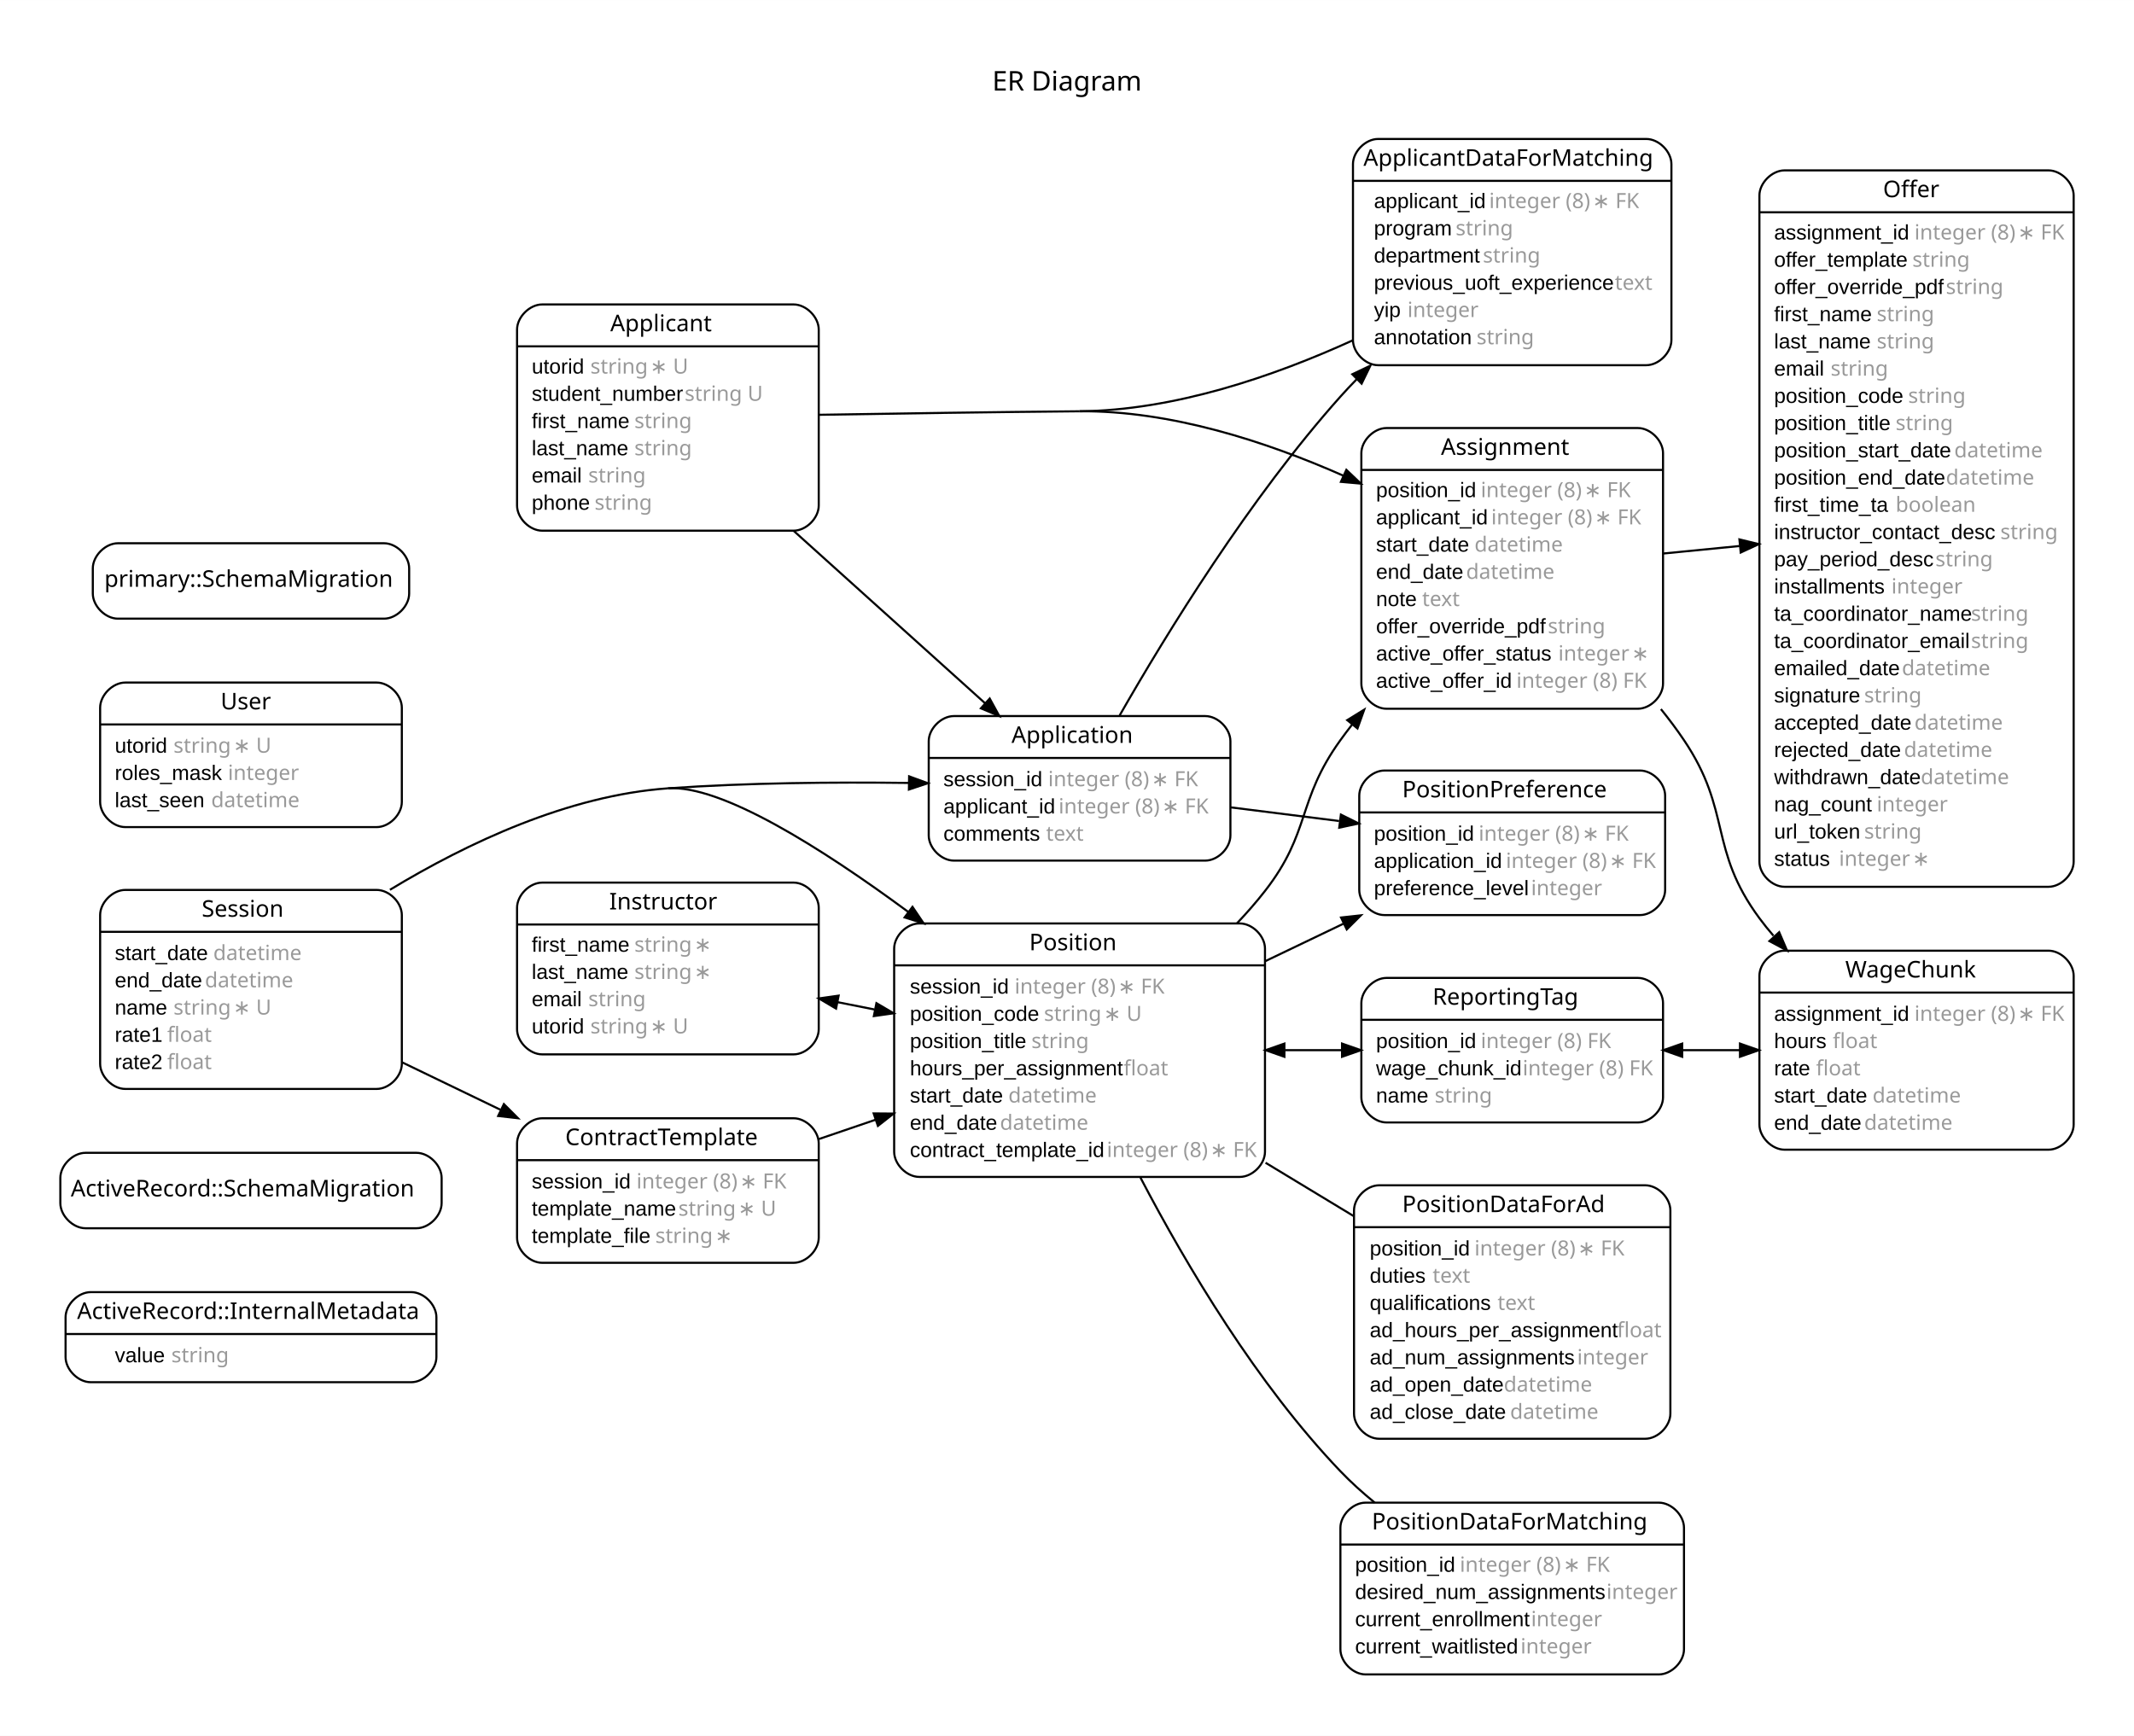
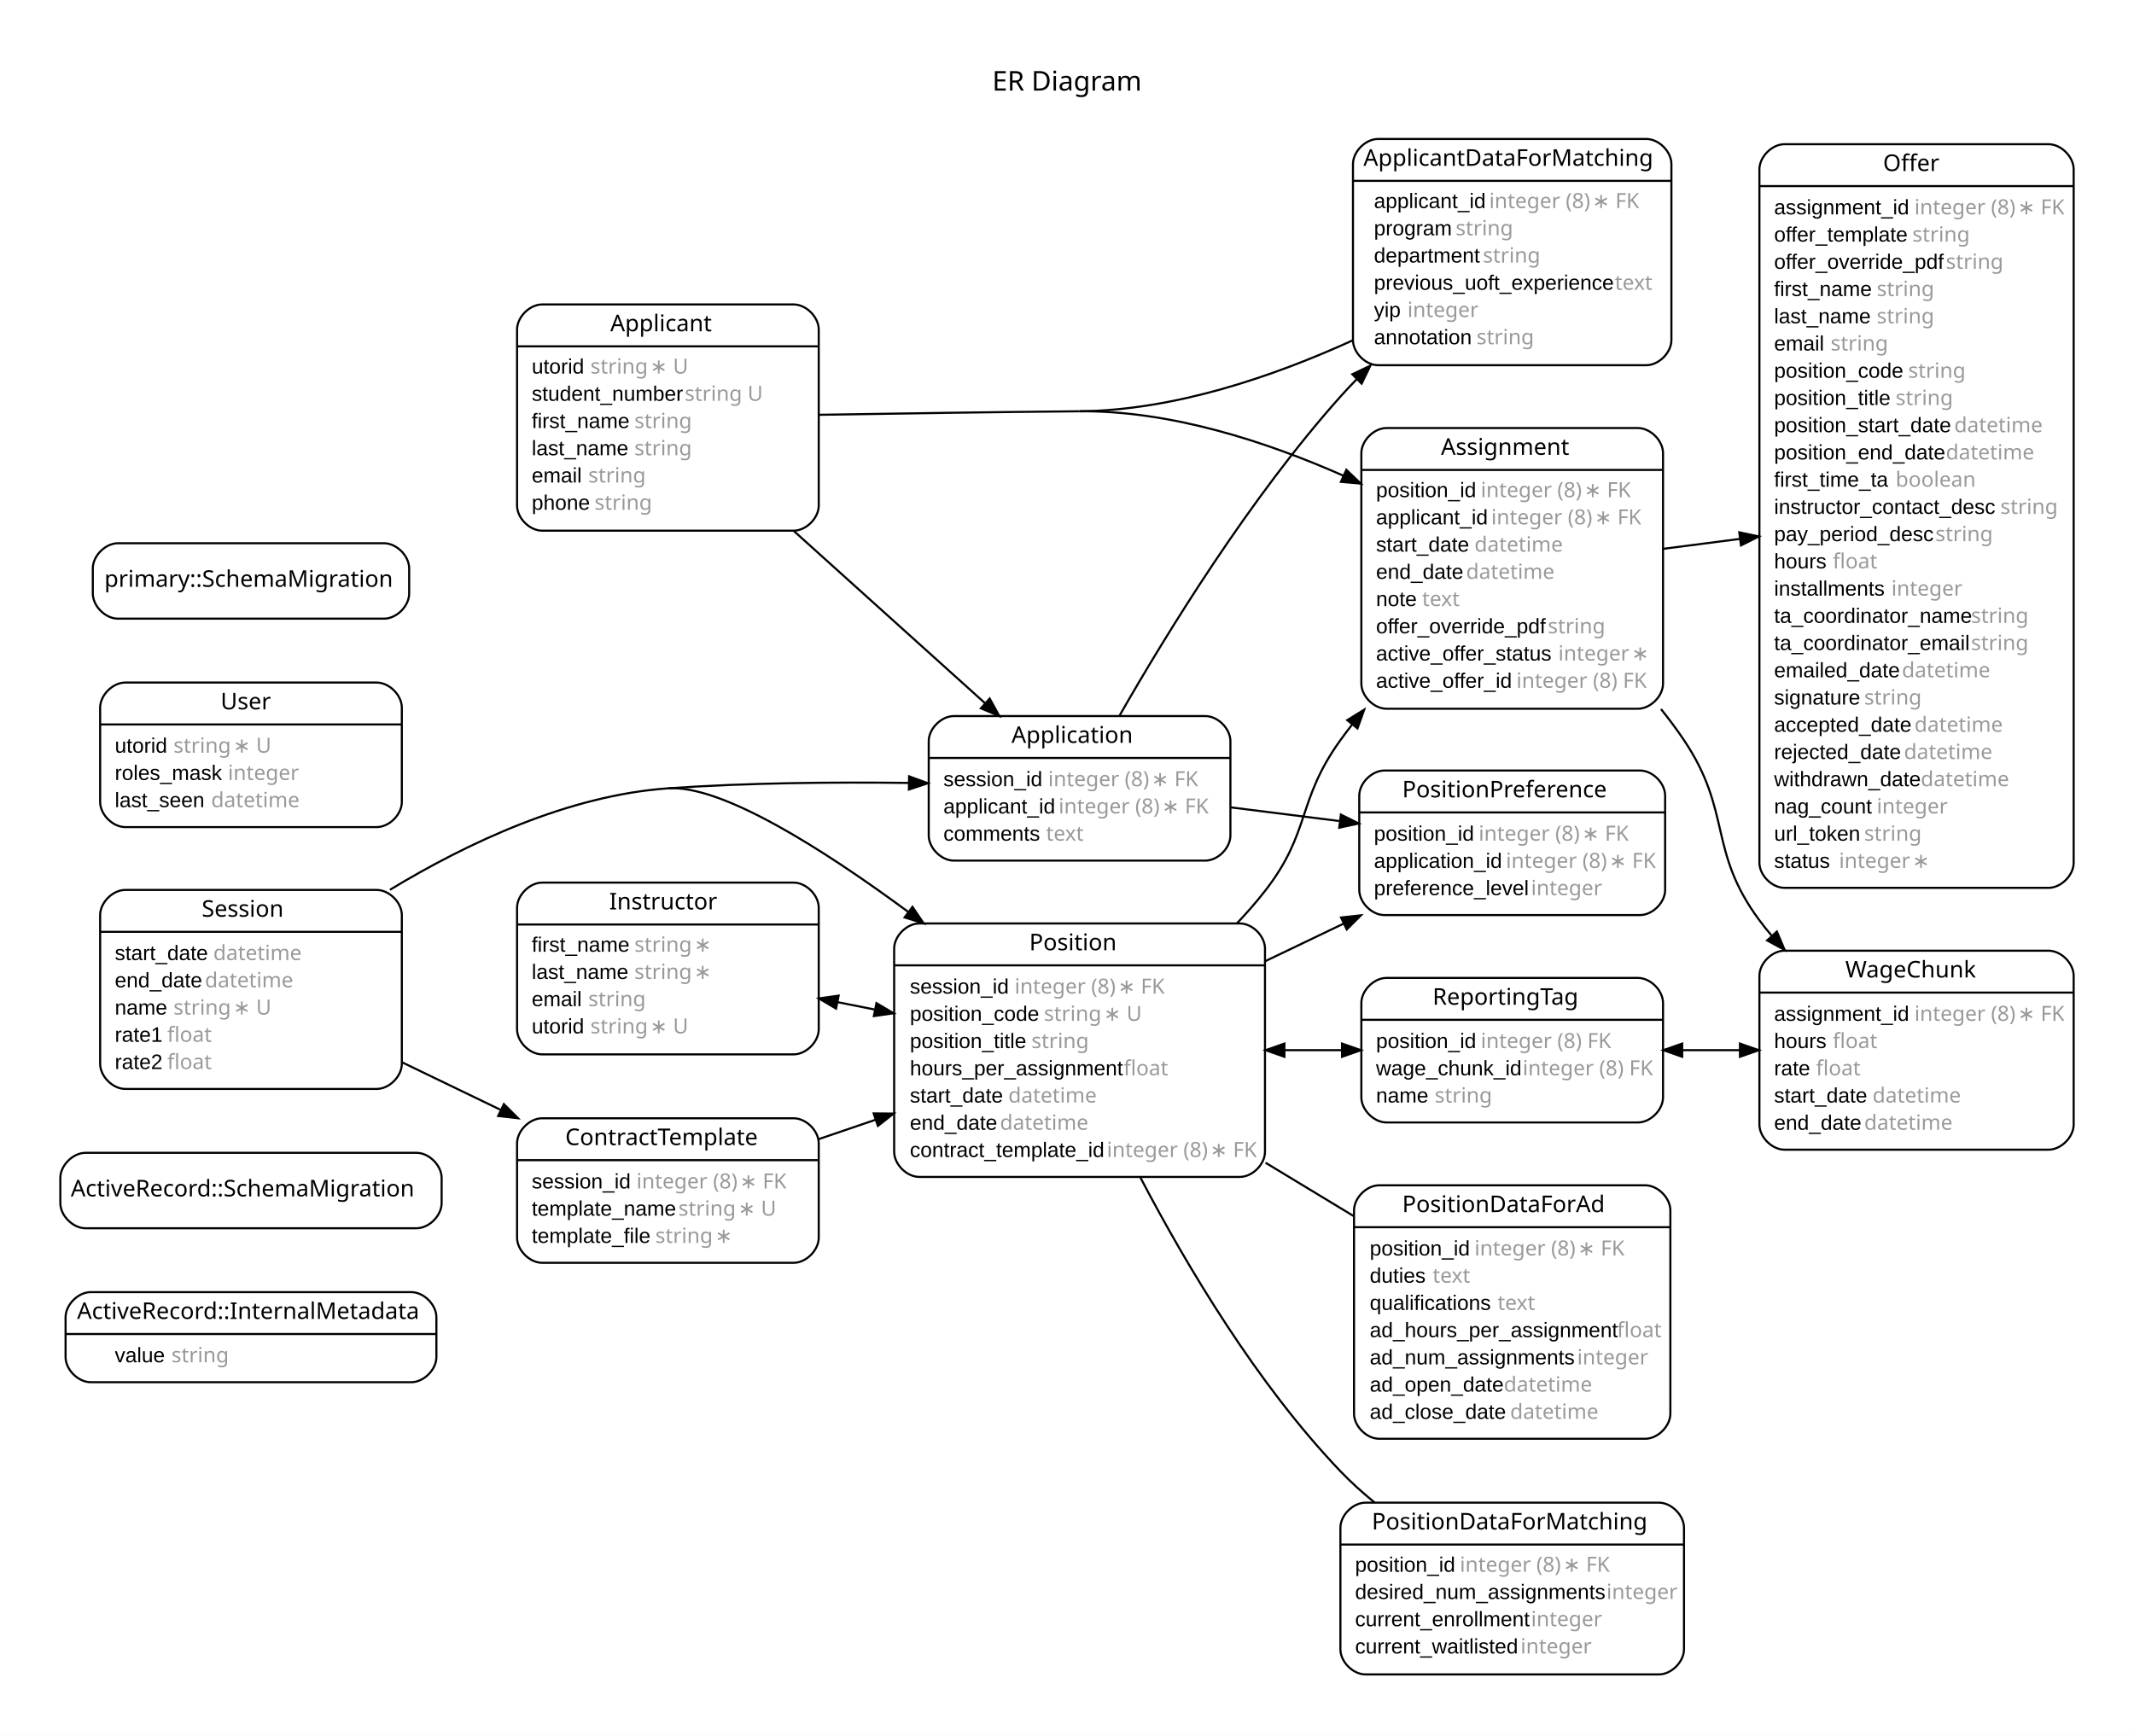
<svg xmlns="http://www.w3.org/2000/svg" width="1019pt" height="829pt" viewBox="0.00 0.00 1018.60 828.60">
  <g id="graph0" class="graph" transform="scale(1 1) rotate(0) translate(28.8 799.8)">
    <polygon fill="#ffffff" stroke="transparent" points="-28.8,28.8 -28.8,-799.8 989.8,-799.8 989.8,28.8 -28.8,28.8" />
    <text text-anchor="middle" x="480.5" y="-756.6" font-family="Arial Bold" font-size="13.00" fill="#000000">ER Diagram</text>
    <g id="node1" class="node">
      <path fill="none" stroke="#000000" d="M14.5,-140C14.5,-140 167.5,-140 167.5,-140 173.5,-140 179.5,-146 179.5,-152 179.5,-152 179.5,-171 179.5,-171 179.5,-177 173.5,-183 167.5,-183 167.5,-183 14.5,-183 14.5,-183 8.5,-183 2.5,-177 2.5,-171 2.5,-171 2.5,-152 2.5,-152 2.5,-146 8.5,-140 14.5,-140" />
      <text text-anchor="start" x="8" y="-170.2" font-family="Arial Bold" font-size="11.00" fill="#000000">ActiveRecord::InternalMetadata</text>
      <polyline fill="none" stroke="#000000" points="2.5,-163 179.5,-163 " />
      <text text-anchor="start" x="26" y="-149.5" font-family="Arial" font-size="10.00" fill="#000000">value </text>
      <text text-anchor="start" x="53" y="-149.5" font-family="Arial Italic" font-size="10.00" fill="#999999">string</text>
    </g>
    <g id="node2" class="node">
      <path fill="none" stroke="#000000" d="M12,-213.5C12,-213.5 170,-213.5 170,-213.5 176,-213.5 182,-219.5 182,-225.5 182,-225.5 182,-237.5 182,-237.5 182,-243.5 176,-249.5 170,-249.5 170,-249.5 12,-249.5 12,-249.5 6,-249.5 0,-243.5 0,-237.5 0,-237.5 0,-225.5 0,-225.5 0,-219.5 6,-213.5 12,-213.5" />
      <text text-anchor="start" x="5" y="-228.7" font-family="Arial Bold" font-size="11.00" fill="#000000">ActiveRecord::SchemaMigration</text>
    </g>
    <g id="node3" class="node">
      <path fill="none" stroke="#000000" d="M230,-546.5C230,-546.5 350,-546.5 350,-546.5 356,-546.5 362,-552.5 362,-558.5 362,-558.5 362,-642.5 362,-642.5 362,-648.5 356,-654.5 350,-654.5 350,-654.5 230,-654.5 230,-654.5 224,-654.5 218,-648.5 218,-642.5 218,-642.5 218,-558.5 218,-558.5 218,-552.5 224,-546.5 230,-546.5" />
      <text text-anchor="start" x="262.5" y="-641.7" font-family="Arial Bold" font-size="11.00" fill="#000000">Applicant</text>
      <polyline fill="none" stroke="#000000" points="218,-634.5 362,-634.5 " />
      <text text-anchor="start" x="225" y="-621.5" font-family="Arial" font-size="10.00" fill="#000000">utorid </text>
      <text text-anchor="start" x="253" y="-621.5" font-family="Arial Italic" font-size="10.00" fill="#999999">string ∗ U</text>
      <text text-anchor="start" x="225" y="-608.5" font-family="Arial" font-size="10.00" fill="#000000">student_number </text>
      <text text-anchor="start" x="298" y="-608.5" font-family="Arial Italic" font-size="10.00" fill="#999999">string U</text>
      <text text-anchor="start" x="225" y="-595.5" font-family="Arial" font-size="10.00" fill="#000000">first_name </text>
      <text text-anchor="start" x="274" y="-595.5" font-family="Arial Italic" font-size="10.00" fill="#999999">string</text>
      <text text-anchor="start" x="225" y="-582.5" font-family="Arial" font-size="10.00" fill="#000000">last_name </text>
      <text text-anchor="start" x="274" y="-582.5" font-family="Arial Italic" font-size="10.00" fill="#999999">string</text>
      <text text-anchor="start" x="225" y="-569.5" font-family="Arial" font-size="10.00" fill="#000000">email </text>
      <text text-anchor="start" x="252" y="-569.5" font-family="Arial Italic" font-size="10.00" fill="#999999">string</text>
      <text text-anchor="start" x="225" y="-556.5" font-family="Arial" font-size="10.00" fill="#000000">phone </text>
      <text text-anchor="start" x="255" y="-556.5" font-family="Arial Italic" font-size="10.00" fill="#999999">string</text>
    </g>
    <g id="node4" class="node">
      <path fill="none" stroke="#000000" d="M629,-625.5C629,-625.5 757,-625.5 757,-625.5 763,-625.5 769,-631.5 769,-637.5 769,-637.5 769,-721.5 769,-721.5 769,-727.5 763,-733.5 757,-733.5 757,-733.5 629,-733.5 629,-733.5 623,-733.5 617,-727.5 617,-721.5 617,-721.5 617,-637.5 617,-637.5 617,-631.5 623,-625.5 629,-625.5" />
      <text text-anchor="start" x="622" y="-720.7" font-family="Arial Bold" font-size="11.00" fill="#000000">ApplicantDataForMatching</text>
      <polyline fill="none" stroke="#000000" points="617,-713.5 769,-713.5 " />
      <text text-anchor="start" x="627" y="-700.5" font-family="Arial" font-size="10.00" fill="#000000">applicant_id </text>
      <text text-anchor="start" x="682" y="-700.5" font-family="Arial Italic" font-size="10.00" fill="#999999">integer (8) ∗ FK</text>
      <text text-anchor="start" x="627" y="-687.5" font-family="Arial" font-size="10.00" fill="#000000">program </text>
      <text text-anchor="start" x="666" y="-687.5" font-family="Arial Italic" font-size="10.00" fill="#999999">string</text>
      <text text-anchor="start" x="627" y="-674.5" font-family="Arial" font-size="10.00" fill="#000000">department </text>
      <text text-anchor="start" x="679" y="-674.5" font-family="Arial Italic" font-size="10.00" fill="#999999">string</text>
      <text text-anchor="start" x="627" y="-661.5" font-family="Arial" font-size="10.00" fill="#000000">previous_uoft_experience </text>
      <text text-anchor="start" x="742" y="-661.5" font-family="Arial Italic" font-size="10.00" fill="#999999">text</text>
      <text text-anchor="start" x="627" y="-648.5" font-family="Arial" font-size="10.00" fill="#000000">yip </text>
      <text text-anchor="start" x="643" y="-648.5" font-family="Arial Italic" font-size="10.00" fill="#999999">integer</text>
      <text text-anchor="start" x="627" y="-635.5" font-family="Arial" font-size="10.00" fill="#000000">annotation </text>
      <text text-anchor="start" x="676" y="-635.5" font-family="Arial Italic" font-size="10.00" fill="#999999">string</text>
    </g>
    <g id="edge10" class="edge">
      <path fill="none" stroke="#000000" d="M486.5,-603.5C531.576,-603.899 578.971,-620.077 616.971,-637.404" />
    </g>
    <g id="node5" class="node">
      <path fill="none" stroke="#000000" d="M426.5,-389C426.5,-389 546.5,-389 546.5,-389 552.5,-389 558.5,-395 558.5,-401 558.5,-401 558.5,-446 558.5,-446 558.5,-452 552.5,-458 546.5,-458 546.5,-458 426.5,-458 426.5,-458 420.5,-458 414.5,-452 414.5,-446 414.5,-446 414.5,-401 414.5,-401 414.5,-395 420.5,-389 426.5,-389" />
      <text text-anchor="start" x="454" y="-445.2" font-family="Arial Bold" font-size="11.00" fill="#000000">Application</text>
      <polyline fill="none" stroke="#000000" points="414.5,-438 558.5,-438 " />
      <text text-anchor="start" x="421.5" y="-424.5" font-family="Arial" font-size="10.00" fill="#000000">session_id </text>
      <text text-anchor="start" x="471.5" y="-424.5" font-family="Arial Italic" font-size="10.00" fill="#999999">integer (8) ∗ FK</text>
      <text text-anchor="start" x="421.5" y="-411.5" font-family="Arial" font-size="10.00" fill="#000000">applicant_id </text>
      <text text-anchor="start" x="476.5" y="-411.5" font-family="Arial Italic" font-size="10.00" fill="#999999">integer (8) ∗ FK</text>
      <text text-anchor="start" x="421.5" y="-398.5" font-family="Arial" font-size="10.00" fill="#000000">comments </text>
      <text text-anchor="start" x="470.5" y="-398.5" font-family="Arial Italic" font-size="10.00" fill="#999999">text</text>
    </g>
    <g id="edge19" class="edge">
      <path fill="none" stroke="#000000" d="M350.024,-546.432C379.47,-519.909 414.342,-488.497 441.466,-464.065" />
      <polygon fill="#000000" stroke="#000000" points="443.608,-466.375 448.187,-458.011 439.391,-461.694 443.608,-466.375" />
    </g>
    <g id="node6" class="node">
      <path fill="none" stroke="#000000" d="M633,-461.5C633,-461.5 753,-461.5 753,-461.5 759,-461.5 765,-467.5 765,-473.5 765,-473.5 765,-583.5 765,-583.5 765,-589.5 759,-595.5 753,-595.5 753,-595.5 633,-595.5 633,-595.5 627,-595.5 621,-589.5 621,-583.5 621,-583.5 621,-473.5 621,-473.5 621,-467.5 627,-461.5 633,-461.5" />
      <text text-anchor="start" x="659" y="-582.7" font-family="Arial Bold" font-size="11.00" fill="#000000">Assignment</text>
      <polyline fill="none" stroke="#000000" points="621,-575.5 765,-575.5 " />
      <text text-anchor="start" x="628" y="-562.5" font-family="Arial" font-size="10.00" fill="#000000">position_id </text>
      <text text-anchor="start" x="678" y="-562.5" font-family="Arial Italic" font-size="10.00" fill="#999999">integer (8) ∗ FK</text>
      <text text-anchor="start" x="628" y="-549.5" font-family="Arial" font-size="10.00" fill="#000000">applicant_id </text>
      <text text-anchor="start" x="683" y="-549.5" font-family="Arial Italic" font-size="10.00" fill="#999999">integer (8) ∗ FK</text>
      <text text-anchor="start" x="628" y="-536.5" font-family="Arial" font-size="10.00" fill="#000000">start_date </text>
      <text text-anchor="start" x="675" y="-536.5" font-family="Arial Italic" font-size="10.00" fill="#999999">datetime</text>
      <text text-anchor="start" x="628" y="-523.5" font-family="Arial" font-size="10.00" fill="#000000">end_date </text>
      <text text-anchor="start" x="671" y="-523.5" font-family="Arial Italic" font-size="10.00" fill="#999999">datetime</text>
      <text text-anchor="start" x="628" y="-510.5" font-family="Arial" font-size="10.00" fill="#000000">note </text>
      <text text-anchor="start" x="650" y="-510.5" font-family="Arial Italic" font-size="10.00" fill="#999999">text</text>
      <text text-anchor="start" x="628" y="-497.5" font-family="Arial" font-size="10.00" fill="#000000">offer_override_pdf </text>
      <text text-anchor="start" x="710" y="-497.5" font-family="Arial Italic" font-size="10.00" fill="#999999">string</text>
      <text text-anchor="start" x="628" y="-484.5" font-family="Arial" font-size="10.00" fill="#000000">active_offer_status </text>
      <text text-anchor="start" x="715" y="-484.5" font-family="Arial Italic" font-size="10.00" fill="#999999">integer ∗</text>
      <text text-anchor="start" x="628" y="-471.5" font-family="Arial" font-size="10.00" fill="#000000">active_offer_id </text>
      <text text-anchor="start" x="695" y="-471.5" font-family="Arial Italic" font-size="10.00" fill="#999999">integer (8) FK</text>
    </g>
    <g id="edge17" class="edge">
      <path fill="none" stroke="#000000" d="M362.323,-601.826C399.443,-602.45 445.389,-603.136 486.5,-603.5" />
      <path fill="none" stroke="#000000" d="M486.5,-603.5C529.76,-603.883 575.222,-589.204 612.443,-572.735" />
      <polygon fill="#000000" stroke="#000000" points="613.846,-575.558 620.743,-568.973 611.245,-569.819 613.846,-575.558" />
    </g>
    <g id="edge11" class="edge">
      <path fill="none" stroke="#000000" d="M505.644,-458.333C528.078,-497.541 567.726,-562.08 611,-610.5 613.511,-613.309 616.137,-616.106 618.846,-618.874" />
      <polygon fill="#000000" stroke="#000000" points="616.69,-621.173 625.298,-625.275 621.127,-616.7 616.69,-621.173" />
    </g>
    <g id="node13" class="node">
      <path fill="none" stroke="#000000" d="M632,-363C632,-363 754,-363 754,-363 760,-363 766,-369 766,-375 766,-375 766,-420 766,-420 766,-426 760,-432 754,-432 754,-432 632,-432 632,-432 626,-432 620,-426 620,-420 620,-420 620,-375 620,-375 620,-369 626,-363 632,-363" />
      <text text-anchor="start" x="640.5" y="-419.2" font-family="Arial Bold" font-size="11.00" fill="#000000">PositionPreference</text>
      <polyline fill="none" stroke="#000000" points="620,-412 766,-412 " />
      <text text-anchor="start" x="627" y="-398.5" font-family="Arial" font-size="10.00" fill="#000000">position_id </text>
      <text text-anchor="start" x="677" y="-398.5" font-family="Arial Italic" font-size="10.00" fill="#999999">integer (8) ∗ FK</text>
      <text text-anchor="start" x="627" y="-385.5" font-family="Arial" font-size="10.00" fill="#000000">application_id </text>
      <text text-anchor="start" x="690" y="-385.5" font-family="Arial Italic" font-size="10.00" fill="#999999">integer (8) ∗ FK</text>
      <text text-anchor="start" x="627" y="-372.5" font-family="Arial" font-size="10.00" fill="#000000">preference_level </text>
      <text text-anchor="start" x="702" y="-372.5" font-family="Arial Italic" font-size="10.00" fill="#999999">integer</text>
    </g>
    <g id="edge15" class="edge">
      <path fill="none" stroke="#000000" d="M558.724,-414.406C575.406,-412.306 593.28,-410.055 610.369,-407.904" />
      <polygon fill="#000000" stroke="#000000" points="611.233,-410.97 619.769,-406.72 610.446,-404.719 611.233,-410.97" />
    </g>
    <g id="node9" class="node">
-       <path fill="none" stroke="#000000" d="M823,-376.5C823,-376.5 949,-376.5 949,-376.5 955,-376.5 961,-382.5 961,-388.5 961,-388.5 961,-706.5 961,-706.5 961,-712.5 955,-718.5 949,-718.5 949,-718.5 823,-718.5 823,-718.5 817,-718.5 811,-712.5 811,-706.5 811,-706.5 811,-388.5 811,-388.5 811,-382.5 817,-376.5 823,-376.5" />
-       <text text-anchor="start" x="870" y="-705.7" font-family="Arial Bold" font-size="11.00" fill="#000000">Offer</text>
-       <polyline fill="none" stroke="#000000" points="811,-698.5 961,-698.5 " />
-       <text text-anchor="start" x="818" y="-685.5" font-family="Arial" font-size="10.00" fill="#000000">assignment_id </text>
-       <text text-anchor="start" x="885" y="-685.5" font-family="Arial Italic" font-size="10.00" fill="#999999">integer (8) ∗ FK</text>
-       <text text-anchor="start" x="818" y="-672.5" font-family="Arial" font-size="10.00" fill="#000000">offer_template </text>
-       <text text-anchor="start" x="884" y="-672.5" font-family="Arial Italic" font-size="10.00" fill="#999999">string</text>
-       <text text-anchor="start" x="818" y="-659.5" font-family="Arial" font-size="10.00" fill="#000000">offer_override_pdf </text>
-       <text text-anchor="start" x="900" y="-659.5" font-family="Arial Italic" font-size="10.00" fill="#999999">string</text>
-       <text text-anchor="start" x="818" y="-646.5" font-family="Arial" font-size="10.00" fill="#000000">first_name </text>
-       <text text-anchor="start" x="867" y="-646.5" font-family="Arial Italic" font-size="10.00" fill="#999999">string</text>
-       <text text-anchor="start" x="818" y="-633.5" font-family="Arial" font-size="10.00" fill="#000000">last_name </text>
-       <text text-anchor="start" x="867" y="-633.5" font-family="Arial Italic" font-size="10.00" fill="#999999">string</text>
-       <text text-anchor="start" x="818" y="-620.5" font-family="Arial" font-size="10.00" fill="#000000">email </text>
-       <text text-anchor="start" x="845" y="-620.5" font-family="Arial Italic" font-size="10.00" fill="#999999">string</text>
-       <text text-anchor="start" x="818" y="-607.5" font-family="Arial" font-size="10.00" fill="#000000">position_code </text>
-       <text text-anchor="start" x="882" y="-607.5" font-family="Arial Italic" font-size="10.00" fill="#999999">string</text>
-       <text text-anchor="start" x="818" y="-594.5" font-family="Arial" font-size="10.00" fill="#000000">position_title </text>
-       <text text-anchor="start" x="876" y="-594.5" font-family="Arial Italic" font-size="10.00" fill="#999999">string</text>
-       <text text-anchor="start" x="818" y="-581.5" font-family="Arial" font-size="10.00" fill="#000000">position_start_date </text>
-       <text text-anchor="start" x="904" y="-581.5" font-family="Arial Italic" font-size="10.00" fill="#999999">datetime</text>
-       <text text-anchor="start" x="818" y="-568.5" font-family="Arial" font-size="10.00" fill="#000000">position_end_date </text>
-       <text text-anchor="start" x="900" y="-568.5" font-family="Arial Italic" font-size="10.00" fill="#999999">datetime</text>
-       <text text-anchor="start" x="818" y="-555.5" font-family="Arial" font-size="10.00" fill="#000000">first_time_ta </text>
-       <text text-anchor="start" x="876" y="-555.5" font-family="Arial Italic" font-size="10.00" fill="#999999">boolean</text>
-       <text text-anchor="start" x="818" y="-542.5" font-family="Arial" font-size="10.00" fill="#000000">instructor_contact_desc </text>
-       <text text-anchor="start" x="926" y="-542.5" font-family="Arial Italic" font-size="10.00" fill="#999999">string</text>
-       <text text-anchor="start" x="818" y="-529.5" font-family="Arial" font-size="10.00" fill="#000000">pay_period_desc </text>
-       <text text-anchor="start" x="895" y="-529.5" font-family="Arial Italic" font-size="10.00" fill="#999999">string</text>
-       <text text-anchor="start" x="818" y="-516.5" font-family="Arial" font-size="10.00" fill="#000000">installments </text>
-       <text text-anchor="start" x="874" y="-516.5" font-family="Arial Italic" font-size="10.00" fill="#999999">integer</text>
-       <text text-anchor="start" x="818" y="-503.5" font-family="Arial" font-size="10.00" fill="#000000">ta_coordinator_name </text>
-       <text text-anchor="start" x="912" y="-503.5" font-family="Arial Italic" font-size="10.00" fill="#999999">string</text>
-       <text text-anchor="start" x="818" y="-490.5" font-family="Arial" font-size="10.00" fill="#000000">ta_coordinator_email </text>
-       <text text-anchor="start" x="912" y="-490.5" font-family="Arial Italic" font-size="10.00" fill="#999999">string</text>
-       <text text-anchor="start" x="818" y="-477.5" font-family="Arial" font-size="10.00" fill="#000000">emailed_date </text>
-       <text text-anchor="start" x="879" y="-477.5" font-family="Arial Italic" font-size="10.00" fill="#999999">datetime</text>
-       <text text-anchor="start" x="818" y="-464.5" font-family="Arial" font-size="10.00" fill="#000000">signature </text>
-       <text text-anchor="start" x="861" y="-464.5" font-family="Arial Italic" font-size="10.00" fill="#999999">string</text>
-       <text text-anchor="start" x="818" y="-451.5" font-family="Arial" font-size="10.00" fill="#000000">accepted_date </text>
-       <text text-anchor="start" x="885" y="-451.5" font-family="Arial Italic" font-size="10.00" fill="#999999">datetime</text>
-       <text text-anchor="start" x="818" y="-438.5" font-family="Arial" font-size="10.00" fill="#000000">rejected_date </text>
-       <text text-anchor="start" x="880" y="-438.5" font-family="Arial Italic" font-size="10.00" fill="#999999">datetime</text>
-       <text text-anchor="start" x="818" y="-425.5" font-family="Arial" font-size="10.00" fill="#000000">withdrawn_date </text>
-       <text text-anchor="start" x="888" y="-425.5" font-family="Arial Italic" font-size="10.00" fill="#999999">datetime</text>
-       <text text-anchor="start" x="818" y="-412.5" font-family="Arial" font-size="10.00" fill="#000000">nag_count </text>
-       <text text-anchor="start" x="867" y="-412.5" font-family="Arial Italic" font-size="10.00" fill="#999999">integer</text>
-       <text text-anchor="start" x="818" y="-399.5" font-family="Arial" font-size="10.00" fill="#000000">url_token </text>
-       <text text-anchor="start" x="861" y="-399.5" font-family="Arial Italic" font-size="10.00" fill="#999999">string</text>
-       <text text-anchor="start" x="818" y="-386.5" font-family="Arial" font-size="10.00" fill="#000000">status </text>
-       <text text-anchor="start" x="849" y="-386.5" font-family="Arial Italic" font-size="10.00" fill="#999999">integer ∗</text>
+       <path fill="none" stroke="#000000" d="M823,-376C823,-376 949,-376 949,-376 955,-376 961,-382 961,-388 961,-388 961,-719 961,-719 961,-725 955,-731 949,-731 949,-731 823,-731 823,-731 817,-731 811,-725 811,-719 811,-719 811,-388 811,-388 811,-382 817,-376 823,-376" />
+       <text text-anchor="start" x="870" y="-718.2" font-family="Arial Bold" font-size="11.00" fill="#000000">Offer</text>
+       <polyline fill="none" stroke="#000000" points="811,-711 961,-711 " />
+       <text text-anchor="start" x="818" y="-697.5" font-family="Arial" font-size="10.00" fill="#000000">assignment_id </text>
+       <text text-anchor="start" x="885" y="-697.5" font-family="Arial Italic" font-size="10.00" fill="#999999">integer (8) ∗ FK</text>
+       <text text-anchor="start" x="818" y="-684.5" font-family="Arial" font-size="10.00" fill="#000000">offer_template </text>
+       <text text-anchor="start" x="884" y="-684.5" font-family="Arial Italic" font-size="10.00" fill="#999999">string</text>
+       <text text-anchor="start" x="818" y="-671.5" font-family="Arial" font-size="10.00" fill="#000000">offer_override_pdf </text>
+       <text text-anchor="start" x="900" y="-671.5" font-family="Arial Italic" font-size="10.00" fill="#999999">string</text>
+       <text text-anchor="start" x="818" y="-658.5" font-family="Arial" font-size="10.00" fill="#000000">first_name </text>
+       <text text-anchor="start" x="867" y="-658.5" font-family="Arial Italic" font-size="10.00" fill="#999999">string</text>
+       <text text-anchor="start" x="818" y="-645.5" font-family="Arial" font-size="10.00" fill="#000000">last_name </text>
+       <text text-anchor="start" x="867" y="-645.5" font-family="Arial Italic" font-size="10.00" fill="#999999">string</text>
+       <text text-anchor="start" x="818" y="-632.5" font-family="Arial" font-size="10.00" fill="#000000">email </text>
+       <text text-anchor="start" x="845" y="-632.5" font-family="Arial Italic" font-size="10.00" fill="#999999">string</text>
+       <text text-anchor="start" x="818" y="-619.5" font-family="Arial" font-size="10.00" fill="#000000">position_code </text>
+       <text text-anchor="start" x="882" y="-619.5" font-family="Arial Italic" font-size="10.00" fill="#999999">string</text>
+       <text text-anchor="start" x="818" y="-606.5" font-family="Arial" font-size="10.00" fill="#000000">position_title </text>
+       <text text-anchor="start" x="876" y="-606.5" font-family="Arial Italic" font-size="10.00" fill="#999999">string</text>
+       <text text-anchor="start" x="818" y="-593.5" font-family="Arial" font-size="10.00" fill="#000000">position_start_date </text>
+       <text text-anchor="start" x="904" y="-593.5" font-family="Arial Italic" font-size="10.00" fill="#999999">datetime</text>
+       <text text-anchor="start" x="818" y="-580.5" font-family="Arial" font-size="10.00" fill="#000000">position_end_date </text>
+       <text text-anchor="start" x="900" y="-580.5" font-family="Arial Italic" font-size="10.00" fill="#999999">datetime</text>
+       <text text-anchor="start" x="818" y="-567.5" font-family="Arial" font-size="10.00" fill="#000000">first_time_ta </text>
+       <text text-anchor="start" x="876" y="-567.5" font-family="Arial Italic" font-size="10.00" fill="#999999">boolean</text>
+       <text text-anchor="start" x="818" y="-554.5" font-family="Arial" font-size="10.00" fill="#000000">instructor_contact_desc </text>
+       <text text-anchor="start" x="926" y="-554.5" font-family="Arial Italic" font-size="10.00" fill="#999999">string</text>
+       <text text-anchor="start" x="818" y="-541.5" font-family="Arial" font-size="10.00" fill="#000000">pay_period_desc </text>
+       <text text-anchor="start" x="895" y="-541.5" font-family="Arial Italic" font-size="10.00" fill="#999999">string</text>
+       <text text-anchor="start" x="818" y="-528.5" font-family="Arial" font-size="10.00" fill="#000000">hours </text>
+       <text text-anchor="start" x="846" y="-528.5" font-family="Arial Italic" font-size="10.00" fill="#999999">float</text>
+       <text text-anchor="start" x="818" y="-515.5" font-family="Arial" font-size="10.00" fill="#000000">installments </text>
+       <text text-anchor="start" x="874" y="-515.5" font-family="Arial Italic" font-size="10.00" fill="#999999">integer</text>
+       <text text-anchor="start" x="818" y="-502.5" font-family="Arial" font-size="10.00" fill="#000000">ta_coordinator_name </text>
+       <text text-anchor="start" x="912" y="-502.5" font-family="Arial Italic" font-size="10.00" fill="#999999">string</text>
+       <text text-anchor="start" x="818" y="-489.5" font-family="Arial" font-size="10.00" fill="#000000">ta_coordinator_email </text>
+       <text text-anchor="start" x="912" y="-489.5" font-family="Arial Italic" font-size="10.00" fill="#999999">string</text>
+       <text text-anchor="start" x="818" y="-476.5" font-family="Arial" font-size="10.00" fill="#000000">emailed_date </text>
+       <text text-anchor="start" x="879" y="-476.5" font-family="Arial Italic" font-size="10.00" fill="#999999">datetime</text>
+       <text text-anchor="start" x="818" y="-463.5" font-family="Arial" font-size="10.00" fill="#000000">signature </text>
+       <text text-anchor="start" x="861" y="-463.5" font-family="Arial Italic" font-size="10.00" fill="#999999">string</text>
+       <text text-anchor="start" x="818" y="-450.5" font-family="Arial" font-size="10.00" fill="#000000">accepted_date </text>
+       <text text-anchor="start" x="885" y="-450.5" font-family="Arial Italic" font-size="10.00" fill="#999999">datetime</text>
+       <text text-anchor="start" x="818" y="-437.5" font-family="Arial" font-size="10.00" fill="#000000">rejected_date </text>
+       <text text-anchor="start" x="880" y="-437.5" font-family="Arial Italic" font-size="10.00" fill="#999999">datetime</text>
+       <text text-anchor="start" x="818" y="-424.5" font-family="Arial" font-size="10.00" fill="#000000">withdrawn_date </text>
+       <text text-anchor="start" x="888" y="-424.5" font-family="Arial Italic" font-size="10.00" fill="#999999">datetime</text>
+       <text text-anchor="start" x="818" y="-411.5" font-family="Arial" font-size="10.00" fill="#000000">nag_count </text>
+       <text text-anchor="start" x="867" y="-411.5" font-family="Arial Italic" font-size="10.00" fill="#999999">integer</text>
+       <text text-anchor="start" x="818" y="-398.5" font-family="Arial" font-size="10.00" fill="#000000">url_token </text>
+       <text text-anchor="start" x="861" y="-398.5" font-family="Arial Italic" font-size="10.00" fill="#999999">string</text>
+       <text text-anchor="start" x="818" y="-385.5" font-family="Arial" font-size="10.00" fill="#000000">status </text>
+       <text text-anchor="start" x="849" y="-385.5" font-family="Arial Italic" font-size="10.00" fill="#999999">integer ∗</text>
    </g>
    <g id="edge12" class="edge">
-       <path fill="none" stroke="#000000" d="M765.14,-535.602C777,-536.769 789.385,-537.989 801.512,-539.183" />
-       <polygon fill="#000000" stroke="#000000" points="801.458,-542.342 810.723,-540.089 802.075,-536.073 801.458,-542.342" />
+       <path fill="none" stroke="#000000" d="M765.14,-537.845C777,-539.381 789.385,-540.985 801.512,-542.556" />
+       <polygon fill="#000000" stroke="#000000" points="801.393,-545.717 810.723,-543.749 802.202,-539.469 801.393,-545.717" />
    </g>
    <g id="node17" class="node">
      <path fill="none" stroke="#000000" d="M823,-251C823,-251 949,-251 949,-251 955,-251 961,-257 961,-263 961,-263 961,-334 961,-334 961,-340 955,-346 949,-346 949,-346 823,-346 823,-346 817,-346 811,-340 811,-334 811,-334 811,-263 811,-263 811,-257 817,-251 823,-251" />
      <text text-anchor="start" x="852" y="-333.2" font-family="Arial Bold" font-size="11.00" fill="#000000">WageChunk</text>
      <polyline fill="none" stroke="#000000" points="811,-326 961,-326 " />
      <text text-anchor="start" x="818" y="-312.5" font-family="Arial" font-size="10.00" fill="#000000">assignment_id </text>
      <text text-anchor="start" x="885" y="-312.5" font-family="Arial Italic" font-size="10.00" fill="#999999">integer (8) ∗ FK</text>
      <text text-anchor="start" x="818" y="-299.5" font-family="Arial" font-size="10.00" fill="#000000">hours </text>
      <text text-anchor="start" x="846" y="-299.5" font-family="Arial Italic" font-size="10.00" fill="#999999">float</text>
      <text text-anchor="start" x="818" y="-286.5" font-family="Arial" font-size="10.00" fill="#000000">rate </text>
      <text text-anchor="start" x="838" y="-286.5" font-family="Arial Italic" font-size="10.00" fill="#999999">float</text>
      <text text-anchor="start" x="818" y="-273.5" font-family="Arial" font-size="10.00" fill="#000000">start_date </text>
      <text text-anchor="start" x="865" y="-273.5" font-family="Arial Italic" font-size="10.00" fill="#999999">datetime</text>
      <text text-anchor="start" x="818" y="-260.5" font-family="Arial" font-size="10.00" fill="#000000">end_date </text>
      <text text-anchor="start" x="861" y="-260.5" font-family="Arial Italic" font-size="10.00" fill="#999999">datetime</text>
    </g>
    <g id="edge16" class="edge">
-       <path fill="none" stroke="#000000" d="M763.994,-461.325C767.914,-456.469 771.625,-451.509 775,-446.5 797.928,-412.478 786.619,-394.495 811,-361.5 813.094,-358.666 815.34,-355.879 817.7,-353.148" />
-       <polygon fill="#000000" stroke="#000000" points="820.434,-354.827 824.187,-346.062 815.787,-350.573 820.434,-354.827" />
+       <path fill="none" stroke="#000000" d="M764.018,-461.341C767.933,-456.482 771.635,-451.516 775,-446.5 798.085,-412.09 786.314,-393.779 811,-360.5 812.812,-358.058 814.739,-355.652 816.758,-353.291" />
+       <polygon fill="#000000" stroke="#000000" points="819.346,-355.126 823.06,-346.344 814.68,-350.893 819.346,-355.126" />
    </g>
    <g id="node7" class="node">
      <path fill="none" stroke="#000000" d="M230,-197C230,-197 350,-197 350,-197 356,-197 362,-203 362,-209 362,-209 362,-254 362,-254 362,-260 356,-266 350,-266 350,-266 230,-266 230,-266 224,-266 218,-260 218,-254 218,-254 218,-209 218,-209 218,-203 224,-197 230,-197" />
      <text text-anchor="start" x="241" y="-253.2" font-family="Arial Bold" font-size="11.00" fill="#000000">ContractTemplate</text>
      <polyline fill="none" stroke="#000000" points="218,-246 362,-246 " />
      <text text-anchor="start" x="225" y="-232.5" font-family="Arial" font-size="10.00" fill="#000000">session_id </text>
      <text text-anchor="start" x="275" y="-232.5" font-family="Arial Italic" font-size="10.00" fill="#999999">integer (8) ∗ FK</text>
      <text text-anchor="start" x="225" y="-219.5" font-family="Arial" font-size="10.00" fill="#000000">template_name </text>
      <text text-anchor="start" x="295" y="-219.5" font-family="Arial Italic" font-size="10.00" fill="#999999">string ∗ U</text>
      <text text-anchor="start" x="225" y="-206.5" font-family="Arial" font-size="10.00" fill="#000000">template_file </text>
      <text text-anchor="start" x="284" y="-206.5" font-family="Arial Italic" font-size="10.00" fill="#999999">string ∗</text>
    </g>
    <g id="node10" class="node">
      <path fill="none" stroke="#000000" d="M410,-238C410,-238 563,-238 563,-238 569,-238 575,-244 575,-250 575,-250 575,-347 575,-347 575,-353 569,-359 563,-359 563,-359 410,-359 410,-359 404,-359 398,-353 398,-347 398,-347 398,-250 398,-250 398,-244 404,-238 410,-238" />
      <text text-anchor="start" x="462.5" y="-346.2" font-family="Arial Bold" font-size="11.00" fill="#000000">Position</text>
      <polyline fill="none" stroke="#000000" points="398,-339 575,-339 " />
      <text text-anchor="start" x="405.5" y="-325.5" font-family="Arial" font-size="10.00" fill="#000000">session_id </text>
      <text text-anchor="start" x="455.5" y="-325.5" font-family="Arial Italic" font-size="10.00" fill="#999999">integer (8) ∗ FK</text>
      <text text-anchor="start" x="405.5" y="-312.5" font-family="Arial" font-size="10.00" fill="#000000">position_code </text>
      <text text-anchor="start" x="469.5" y="-312.5" font-family="Arial Italic" font-size="10.00" fill="#999999">string ∗ U</text>
      <text text-anchor="start" x="405.5" y="-299.5" font-family="Arial" font-size="10.00" fill="#000000">position_title </text>
      <text text-anchor="start" x="463.5" y="-299.5" font-family="Arial Italic" font-size="10.00" fill="#999999">string</text>
      <text text-anchor="start" x="405.5" y="-286.5" font-family="Arial" font-size="10.00" fill="#000000">hours_per_assignment </text>
      <text text-anchor="start" x="507.5" y="-286.5" font-family="Arial Italic" font-size="10.00" fill="#999999">float</text>
      <text text-anchor="start" x="405.5" y="-273.5" font-family="Arial" font-size="10.00" fill="#000000">start_date </text>
      <text text-anchor="start" x="452.5" y="-273.5" font-family="Arial Italic" font-size="10.00" fill="#999999">datetime</text>
      <text text-anchor="start" x="405.5" y="-260.5" font-family="Arial" font-size="10.00" fill="#000000">end_date </text>
      <text text-anchor="start" x="448.5" y="-260.5" font-family="Arial Italic" font-size="10.00" fill="#999999">datetime</text>
      <text text-anchor="start" x="405.5" y="-247.5" font-family="Arial" font-size="10.00" fill="#000000">contract_template_id </text>
      <text text-anchor="start" x="499.5" y="-247.5" font-family="Arial Italic" font-size="10.00" fill="#999999">integer (8) ∗ FK</text>
    </g>
    <g id="edge9" class="edge">
      <path fill="none" stroke="#000000" d="M362.054,-256.068C370.852,-259.068 379.953,-262.171 389.045,-265.271" />
      <polygon fill="#000000" stroke="#000000" points="388.214,-268.316 397.749,-268.239 390.247,-262.353 388.214,-268.316" />
    </g>
    <g id="node8" class="node">
      <path fill="none" stroke="#000000" d="M230,-296.5C230,-296.5 350,-296.5 350,-296.5 356,-296.5 362,-302.5 362,-308.5 362,-308.5 362,-366.5 362,-366.5 362,-372.5 356,-378.5 350,-378.5 350,-378.5 230,-378.5 230,-378.5 224,-378.5 218,-372.5 218,-366.5 218,-366.5 218,-308.5 218,-308.5 218,-302.5 224,-296.5 230,-296.5" />
      <text text-anchor="start" x="262" y="-365.7" font-family="Arial Bold" font-size="11.00" fill="#000000">Instructor</text>
      <polyline fill="none" stroke="#000000" points="218,-358.5 362,-358.5 " />
      <text text-anchor="start" x="225" y="-345.5" font-family="Arial" font-size="10.00" fill="#000000">first_name </text>
      <text text-anchor="start" x="274" y="-345.5" font-family="Arial Italic" font-size="10.00" fill="#999999">string ∗</text>
      <text text-anchor="start" x="225" y="-332.5" font-family="Arial" font-size="10.00" fill="#000000">last_name </text>
      <text text-anchor="start" x="274" y="-332.5" font-family="Arial Italic" font-size="10.00" fill="#999999">string ∗</text>
      <text text-anchor="start" x="225" y="-319.5" font-family="Arial" font-size="10.00" fill="#000000">email </text>
      <text text-anchor="start" x="252" y="-319.5" font-family="Arial Italic" font-size="10.00" fill="#999999">string</text>
      <text text-anchor="start" x="225" y="-306.5" font-family="Arial" font-size="10.00" fill="#000000">utorid </text>
      <text text-anchor="start" x="253" y="-306.5" font-family="Arial Italic" font-size="10.00" fill="#999999">string ∗ U</text>
    </g>
    <g id="edge1" class="edge">
      <path fill="none" stroke="#000000" d="M371.126,-321.399C376.89,-320.255 382.736,-319.094 388.579,-317.935" />
      <polygon fill="#000000" stroke="#000000" points="370.268,-318.357 362.054,-323.199 371.495,-324.537 370.268,-318.357" />
      <polygon fill="#000000" stroke="#000000" points="389.534,-320.957 397.749,-316.115 388.308,-314.777 389.534,-320.957" />
    </g>
    <g id="edge3" class="edge">
      <path fill="none" stroke="#000000" d="M561.61,-359.041C566.368,-364.056 570.889,-369.23 575,-374.5 597.005,-402.71 590.081,-417.476 611,-446.5 612.766,-448.95 614.606,-451.394 616.506,-453.825" />
      <polygon fill="#000000" stroke="#000000" points="614.26,-456.057 622.371,-461.07 619.157,-452.093 614.26,-456.057" />
    </g>
    <g id="node11" class="node">
      <path fill="none" stroke="#000000" d="M629.5,-113C629.5,-113 756.5,-113 756.5,-113 762.5,-113 768.5,-119 768.5,-125 768.5,-125 768.5,-222 768.5,-222 768.5,-228 762.5,-234 756.5,-234 756.5,-234 629.5,-234 629.5,-234 623.5,-234 617.5,-228 617.5,-222 617.5,-222 617.5,-125 617.5,-125 617.5,-119 623.5,-113 629.5,-113" />
      <text text-anchor="start" x="640.5" y="-221.2" font-family="Arial Bold" font-size="11.00" fill="#000000">PositionDataForAd</text>
      <polyline fill="none" stroke="#000000" points="617.5,-214 768.5,-214 " />
      <text text-anchor="start" x="625" y="-200.5" font-family="Arial" font-size="10.00" fill="#000000">position_id </text>
      <text text-anchor="start" x="675" y="-200.5" font-family="Arial Italic" font-size="10.00" fill="#999999">integer (8) ∗ FK</text>
      <text text-anchor="start" x="625" y="-187.5" font-family="Arial" font-size="10.00" fill="#000000">duties </text>
      <text text-anchor="start" x="655" y="-187.5" font-family="Arial Italic" font-size="10.00" fill="#999999">text</text>
      <text text-anchor="start" x="625" y="-174.5" font-family="Arial" font-size="10.00" fill="#000000">qualifications </text>
      <text text-anchor="start" x="686" y="-174.5" font-family="Arial Italic" font-size="10.00" fill="#999999">text</text>
      <text text-anchor="start" x="625" y="-161.5" font-family="Arial" font-size="10.00" fill="#000000">ad_hours_per_assignment </text>
      <text text-anchor="start" x="743" y="-161.5" font-family="Arial Italic" font-size="10.00" fill="#999999">float</text>
      <text text-anchor="start" x="625" y="-148.5" font-family="Arial" font-size="10.00" fill="#000000">ad_num_assignments </text>
      <text text-anchor="start" x="724" y="-148.5" font-family="Arial Italic" font-size="10.00" fill="#999999">integer</text>
      <text text-anchor="start" x="625" y="-135.5" font-family="Arial" font-size="10.00" fill="#000000">ad_open_date </text>
      <text text-anchor="start" x="689" y="-135.5" font-family="Arial Italic" font-size="10.00" fill="#999999">datetime</text>
      <text text-anchor="start" x="625" y="-122.5" font-family="Arial" font-size="10.00" fill="#000000">ad_close_date </text>
      <text text-anchor="start" x="692" y="-122.5" font-family="Arial Italic" font-size="10.00" fill="#999999">datetime</text>
    </g>
    <g id="edge6" class="edge">
      <path fill="none" stroke="#000000" d="M575.273,-244.763C589.265,-236.293 603.619,-227.605 617.28,-219.336" />
    </g>
    <g id="node12" class="node">
      <path fill="none" stroke="#000000" d="M623,-.5C623,-.5 763,-.5 763,-.5 769,-.5 775,-6.5 775,-12.5 775,-12.5 775,-70.5 775,-70.5 775,-76.5 769,-82.5 763,-82.5 763,-82.5 623,-82.5 623,-82.5 617,-82.5 611,-76.5 611,-70.5 611,-70.5 611,-12.5 611,-12.5 611,-6.5 617,-.5 623,-.5" />
      <text text-anchor="start" x="626" y="-69.7" font-family="Arial Bold" font-size="11.00" fill="#000000">PositionDataForMatching</text>
      <polyline fill="none" stroke="#000000" points="611,-62.5 775,-62.5 " />
      <text text-anchor="start" x="618" y="-49.5" font-family="Arial" font-size="10.00" fill="#000000">position_id </text>
      <text text-anchor="start" x="668" y="-49.5" font-family="Arial Italic" font-size="10.00" fill="#999999">integer (8) ∗ FK</text>
      <text text-anchor="start" x="618" y="-36.5" font-family="Arial" font-size="10.00" fill="#000000">desired_num_assignments </text>
      <text text-anchor="start" x="738" y="-36.5" font-family="Arial Italic" font-size="10.00" fill="#999999">integer</text>
      <text text-anchor="start" x="618" y="-23.5" font-family="Arial" font-size="10.00" fill="#000000">current_enrollment </text>
      <text text-anchor="start" x="702" y="-23.5" font-family="Arial Italic" font-size="10.00" fill="#999999">integer</text>
      <text text-anchor="start" x="618" y="-10.5" font-family="Arial" font-size="10.00" fill="#000000">current_waitlisted </text>
      <text text-anchor="start" x="697" y="-10.5" font-family="Arial Italic" font-size="10.00" fill="#999999">integer</text>
    </g>
    <g id="edge7" class="edge">
      <path fill="none" stroke="#000000" d="M515.556,-237.673C537.77,-195.251 571.281,-139.031 611,-97.5 616.004,-92.267 621.574,-87.244 627.388,-82.503" />
    </g>
    <g id="edge4" class="edge">
      <path fill="none" stroke="#000000" d="M575.273,-341.06C587.619,-346.978 600.246,-353.032 612.43,-358.873" />
      <polygon fill="#000000" stroke="#000000" points="611.308,-361.829 620.785,-362.879 614.032,-356.148 611.308,-361.829" />
    </g>
    <g id="node14" class="node">
      <path fill="none" stroke="#000000" d="M633,-264C633,-264 753,-264 753,-264 759,-264 765,-270 765,-276 765,-276 765,-321 765,-321 765,-327 759,-333 753,-333 753,-333 633,-333 633,-333 627,-333 621,-327 621,-321 621,-321 621,-276 621,-276 621,-270 627,-264 633,-264" />
      <text text-anchor="start" x="655" y="-320.2" font-family="Arial Bold" font-size="11.00" fill="#000000">ReportingTag</text>
      <polyline fill="none" stroke="#000000" points="621,-313 765,-313 " />
      <text text-anchor="start" x="628" y="-299.5" font-family="Arial" font-size="10.00" fill="#000000">position_id </text>
      <text text-anchor="start" x="678" y="-299.5" font-family="Arial Italic" font-size="10.00" fill="#999999">integer (8) FK</text>
      <text text-anchor="start" x="628" y="-286.5" font-family="Arial" font-size="10.00" fill="#000000">wage_chunk_id </text>
      <text text-anchor="start" x="698" y="-286.5" font-family="Arial Italic" font-size="10.00" fill="#999999">integer (8) FK</text>
      <text text-anchor="start" x="628" y="-273.5" font-family="Arial" font-size="10.00" fill="#000000">name </text>
      <text text-anchor="start" x="656" y="-273.5" font-family="Arial Italic" font-size="10.00" fill="#999999">string</text>
    </g>
    <g id="edge2" class="edge">
      <path fill="none" stroke="#000000" d="M584.574,-298.5C593.63,-298.5 602.739,-298.5 611.622,-298.5" />
      <polygon fill="#000000" stroke="#000000" points="584.273,-295.35 575.273,-298.5 584.273,-301.65 584.273,-295.35" />
      <polygon fill="#000000" stroke="#000000" points="611.785,-301.65 620.785,-298.5 611.785,-295.35 611.785,-301.65" />
    </g>
    <g id="edge18" class="edge">
      <path fill="none" stroke="#000000" d="M774.299,-298.5C783.356,-298.5 792.597,-298.5 801.691,-298.5" />
      <polygon fill="#000000" stroke="#000000" points="774.141,-295.35 765.14,-298.5 774.14,-301.65 774.141,-295.35" />
      <polygon fill="#000000" stroke="#000000" points="801.723,-301.65 810.723,-298.5 801.723,-295.35 801.723,-301.65" />
    </g>
    <g id="node15" class="node">
      <path fill="none" stroke="#000000" d="M31,-280C31,-280 151,-280 151,-280 157,-280 163,-286 163,-292 163,-292 163,-363 163,-363 163,-369 157,-375 151,-375 151,-375 31,-375 31,-375 25,-375 19,-369 19,-363 19,-363 19,-292 19,-292 19,-286 25,-280 31,-280" />
      <text text-anchor="start" x="67.5" y="-362.2" font-family="Arial Bold" font-size="11.00" fill="#000000">Session</text>
      <polyline fill="none" stroke="#000000" points="19,-355 163,-355 " />
      <text text-anchor="start" x="26" y="-341.5" font-family="Arial" font-size="10.00" fill="#000000">start_date </text>
      <text text-anchor="start" x="73" y="-341.5" font-family="Arial Italic" font-size="10.00" fill="#999999">datetime</text>
      <text text-anchor="start" x="26" y="-328.5" font-family="Arial" font-size="10.00" fill="#000000">end_date </text>
      <text text-anchor="start" x="69" y="-328.5" font-family="Arial Italic" font-size="10.00" fill="#999999">datetime</text>
      <text text-anchor="start" x="26" y="-315.5" font-family="Arial" font-size="10.00" fill="#000000">name </text>
      <text text-anchor="start" x="54" y="-315.5" font-family="Arial Italic" font-size="10.00" fill="#999999">string ∗ U</text>
      <text text-anchor="start" x="26" y="-302.5" font-family="Arial" font-size="10.00" fill="#000000">rate1 </text>
      <text text-anchor="start" x="51" y="-302.5" font-family="Arial Italic" font-size="10.00" fill="#999999">float</text>
      <text text-anchor="start" x="26" y="-289.5" font-family="Arial" font-size="10.00" fill="#000000">rate2 </text>
      <text text-anchor="start" x="51" y="-289.5" font-family="Arial Italic" font-size="10.00" fill="#999999">float</text>
    </g>
    <g id="edge13" class="edge">
      <path fill="none" stroke="#000000" d="M290,-423.5C327.642,-426.168 369.441,-426.531 404.777,-426.082" />
      <polygon fill="#000000" stroke="#000000" points="405.136,-429.227 414.088,-425.943 405.042,-422.927 405.136,-429.227" />
    </g>
    <g id="edge14" class="edge">
      <path fill="none" stroke="#000000" d="M163.125,-292.706C178.329,-285.372 194.458,-277.591 209.933,-270.125" />
      <polygon fill="#000000" stroke="#000000" points="211.717,-272.762 218.454,-266.015 208.979,-267.088 211.717,-272.762" />
    </g>
    <g id="edge8" class="edge">
      <path fill="none" stroke="#000000" d="M157.32,-375.067C194.382,-397.508 242.554,-420.137 290,-423.5" />
      <path fill="none" stroke="#000000" d="M290,-423.5C315.258,-425.29 362.84,-395.405 404.854,-364.412" />
      <polygon fill="#000000" stroke="#000000" points="406.747,-366.93 412.084,-359.028 402.984,-361.877 406.747,-366.93" />
    </g>
    <g id="node16" class="node">
      <path fill="none" stroke="#000000" d="M31,-405C31,-405 151,-405 151,-405 157,-405 163,-411 163,-417 163,-417 163,-462 163,-462 163,-468 157,-474 151,-474 151,-474 31,-474 31,-474 25,-474 19,-468 19,-462 19,-462 19,-417 19,-417 19,-411 25,-405 31,-405" />
      <text text-anchor="start" x="76.5" y="-461.2" font-family="Arial Bold" font-size="11.00" fill="#000000">User</text>
      <polyline fill="none" stroke="#000000" points="19,-454 163,-454 " />
      <text text-anchor="start" x="26" y="-440.5" font-family="Arial" font-size="10.00" fill="#000000">utorid </text>
      <text text-anchor="start" x="54" y="-440.5" font-family="Arial Italic" font-size="10.00" fill="#999999">string ∗ U</text>
      <text text-anchor="start" x="26" y="-427.5" font-family="Arial" font-size="10.00" fill="#000000">roles_mask </text>
      <text text-anchor="start" x="80" y="-427.5" font-family="Arial Italic" font-size="10.00" fill="#999999">integer</text>
      <text text-anchor="start" x="26" y="-414.5" font-family="Arial" font-size="10.00" fill="#000000">last_seen </text>
      <text text-anchor="start" x="72" y="-414.5" font-family="Arial Italic" font-size="10.00" fill="#999999">datetime</text>
    </g>
    <g id="node18" class="node">
      <path fill="none" stroke="#000000" d="M27.5,-504.5C27.5,-504.5 154.5,-504.5 154.5,-504.5 160.5,-504.5 166.5,-510.5 166.5,-516.5 166.5,-516.5 166.5,-528.5 166.5,-528.5 166.5,-534.5 160.5,-540.5 154.5,-540.5 154.5,-540.5 27.5,-540.5 27.5,-540.5 21.5,-540.5 15.5,-534.5 15.5,-528.5 15.5,-528.5 15.5,-516.5 15.5,-516.5 15.5,-510.5 21.5,-504.5 27.5,-504.5" />
      <text text-anchor="start" x="21" y="-519.7" font-family="Arial Bold" font-size="11.00" fill="#000000">primary::SchemaMigration</text>
    </g>
  </g>
</svg>
